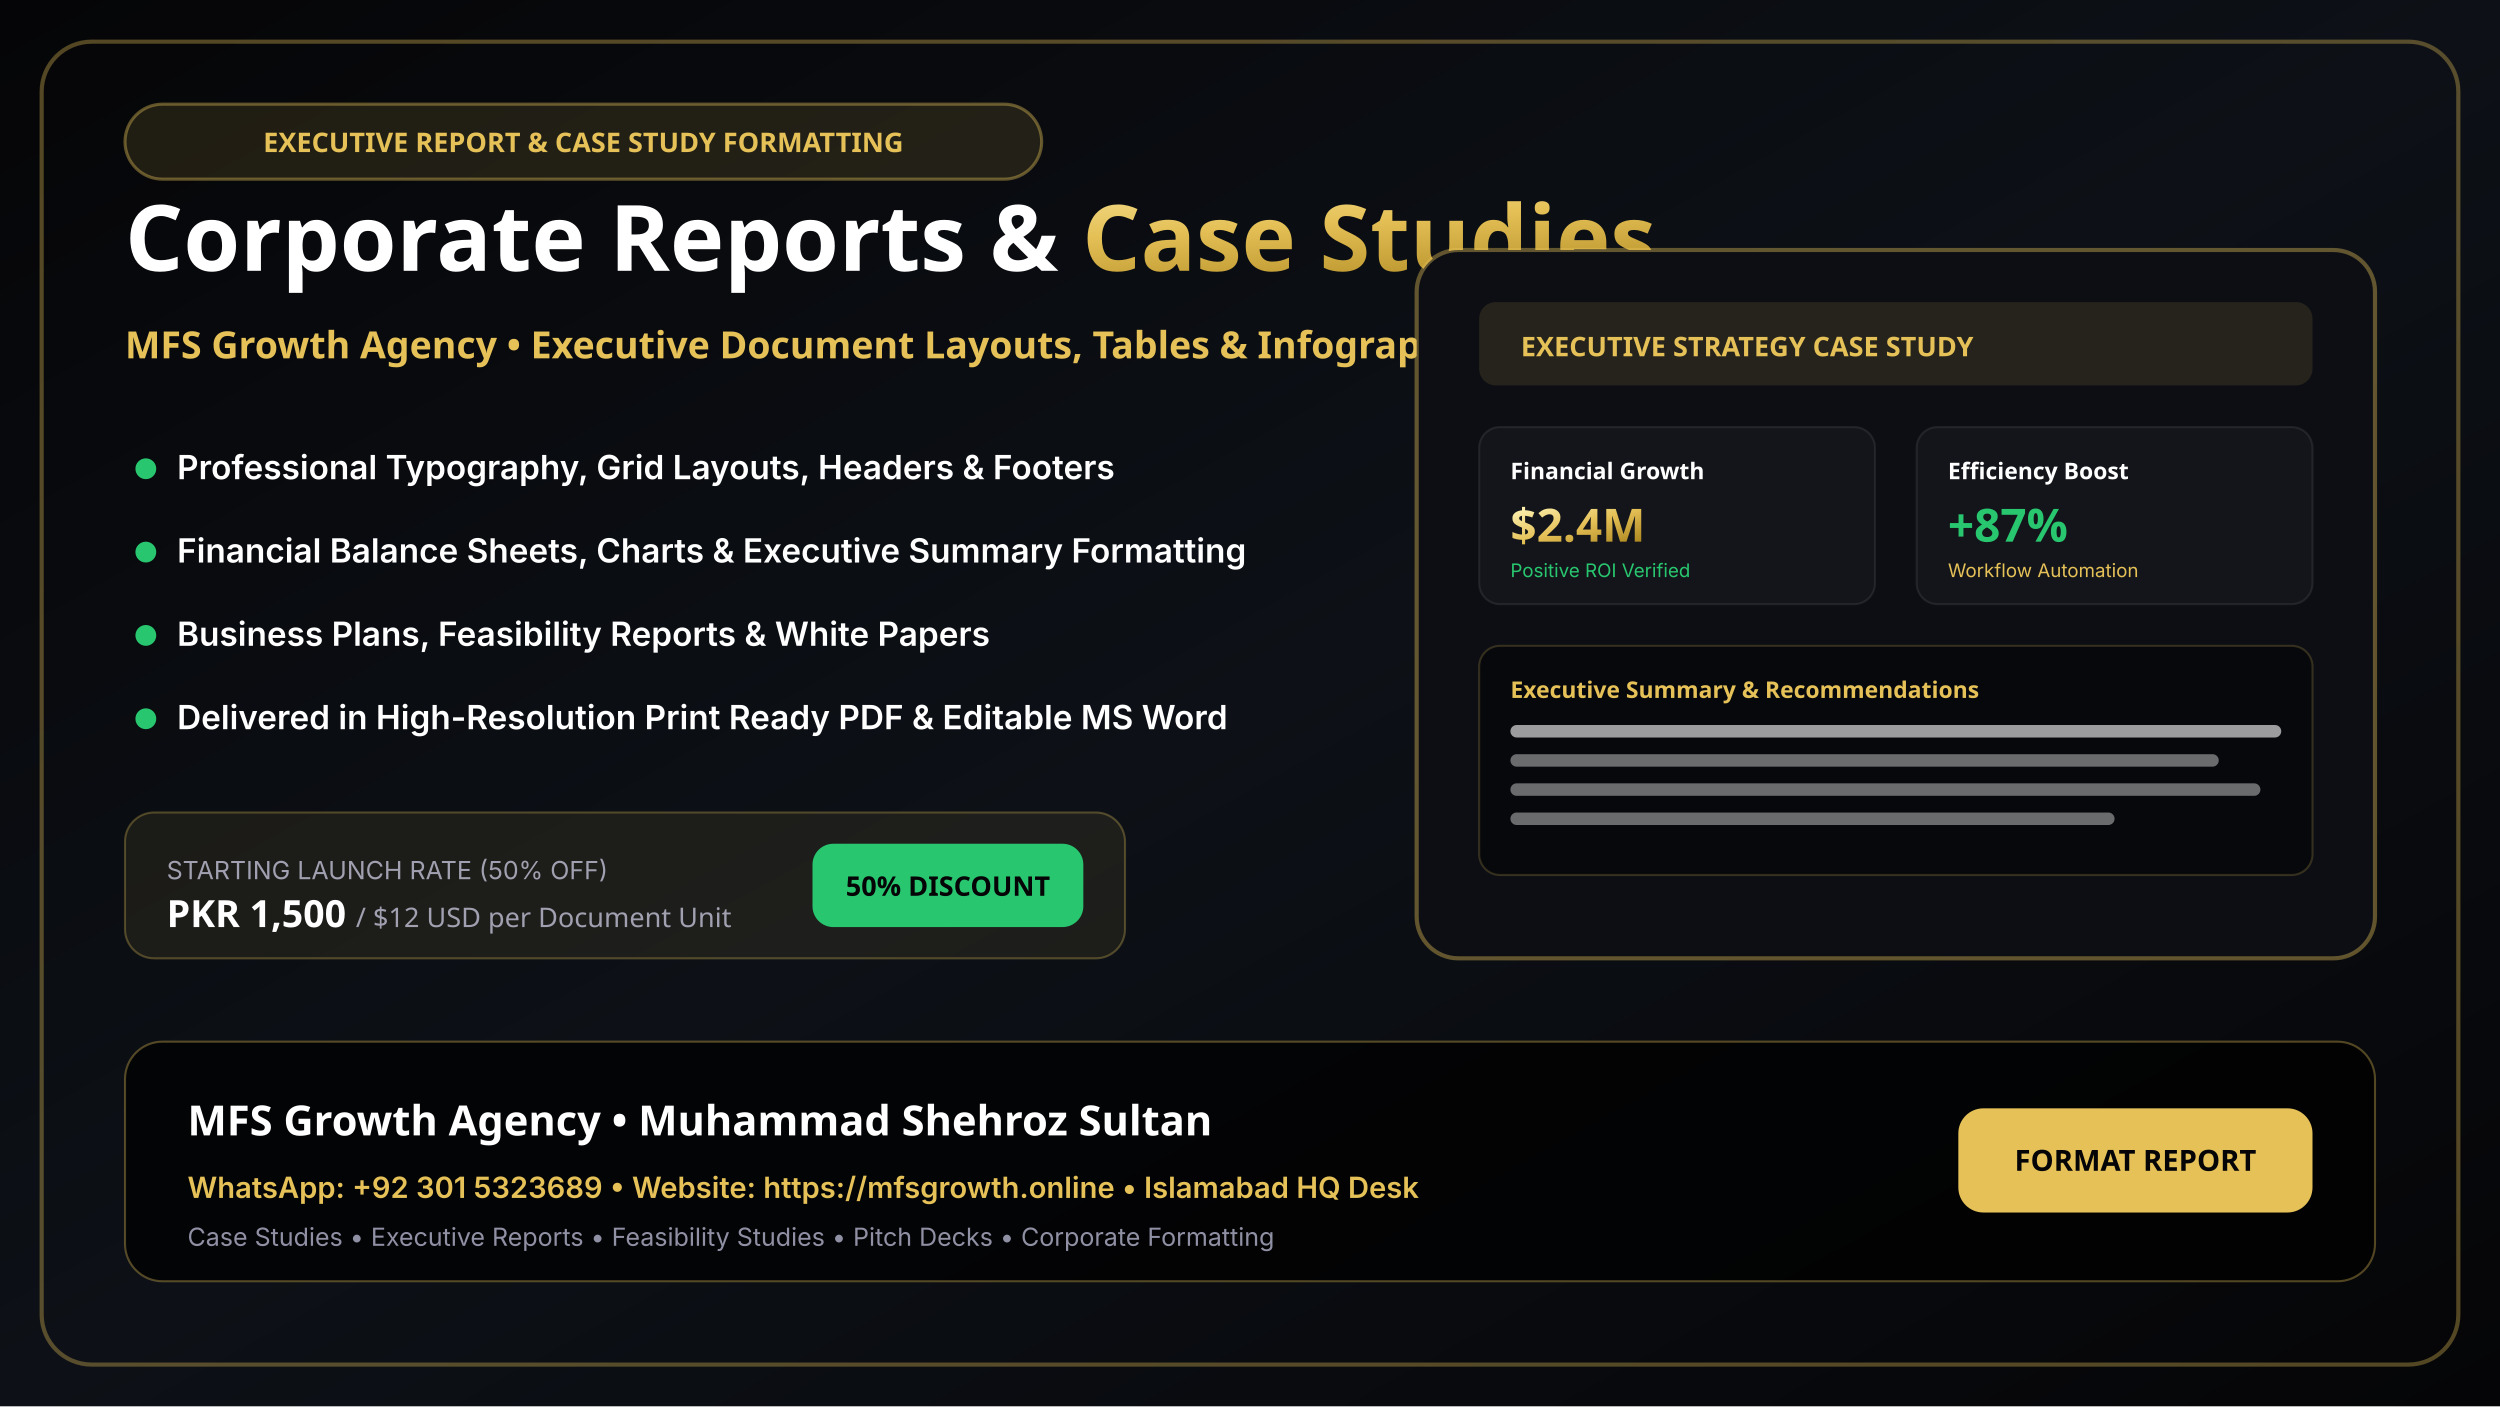
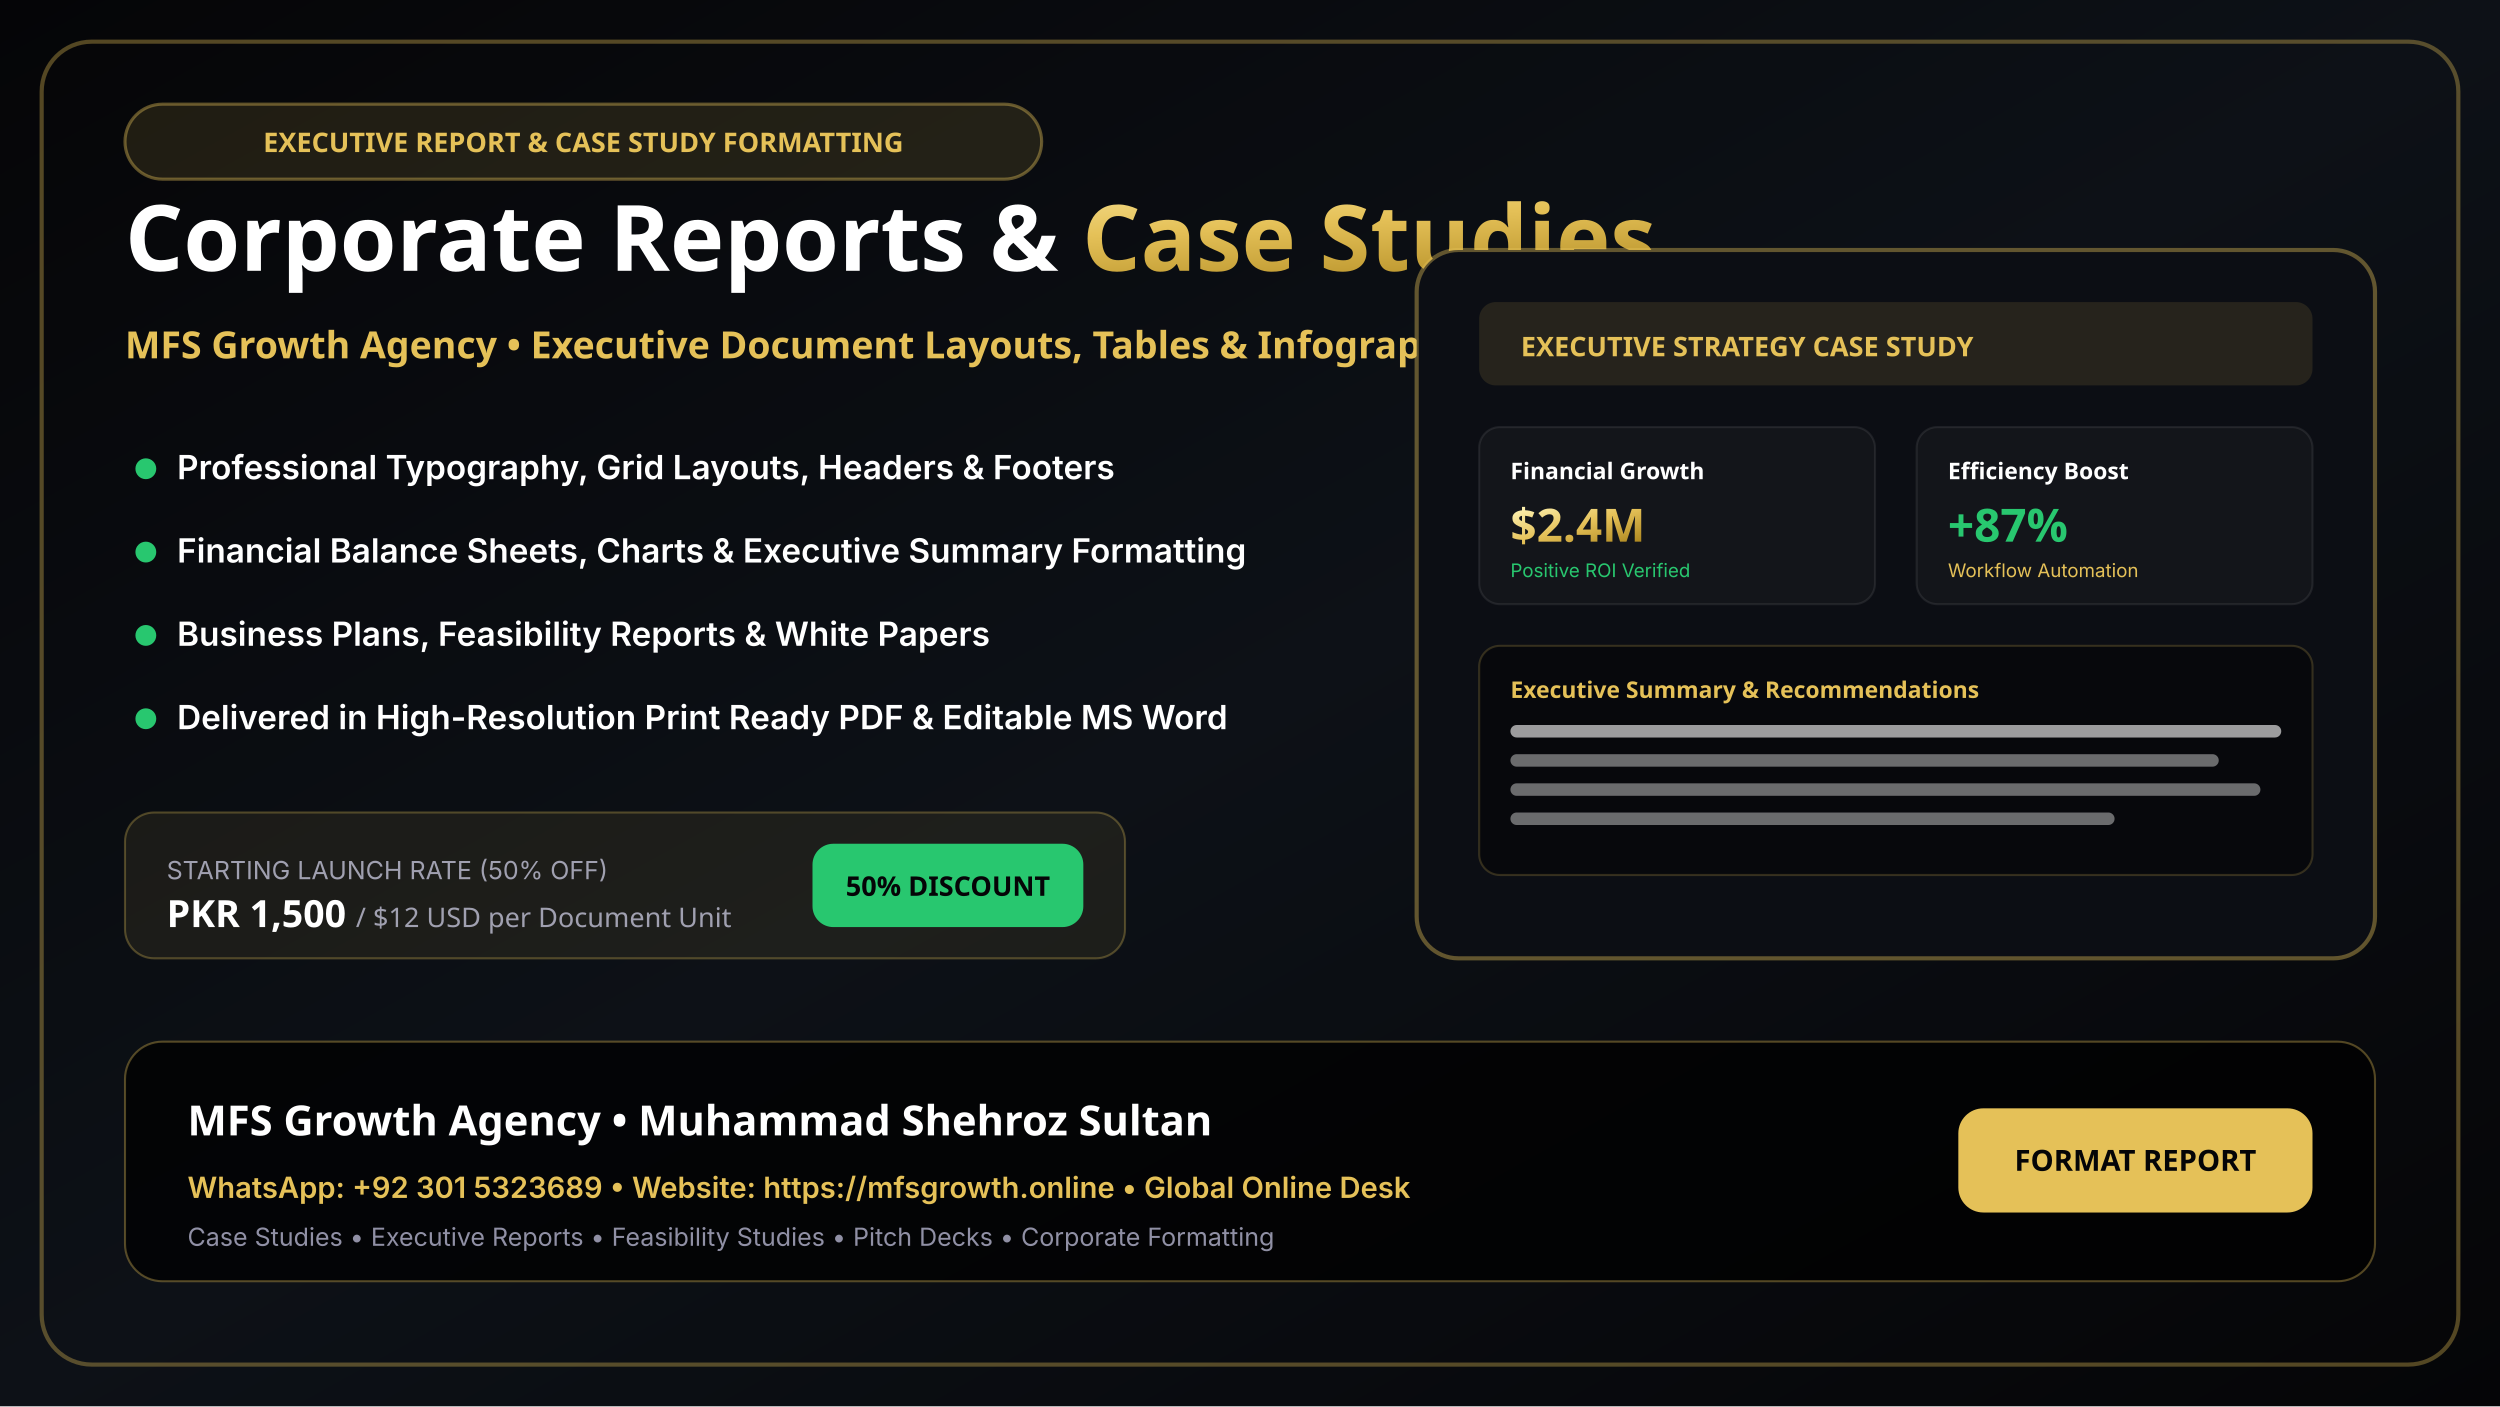
<svg xmlns="http://www.w3.org/2000/svg" viewBox="0 0 1200 675" width="1200" height="675">
  <defs>
    <linearGradient id="bg5" x1="0%" y1="0%" x2="100%" y2="100%">
      <stop offset="0%" stop-color="#050507" />
      <stop offset="50%" stop-color="#0D1117" />
      <stop offset="100%" stop-color="#050507" />
    </linearGradient>
    <linearGradient id="gold5" x1="0%" y1="0%" x2="100%" y2="100%">
      <stop offset="0%" stop-color="#FFF5B8" />
      <stop offset="50%" stop-color="#E5C158" />
      <stop offset="100%" stop-color="#A9831B" />
    </linearGradient>
  </defs>
  <rect width="1200" height="675" fill="url(#bg5)" />
  <rect x="20" y="20" width="1160" height="635" rx="24" fill="none" stroke="rgba(229, 193, 88, 0.35)" stroke-width="2" />
  <g transform="translate(60, 50)">
    <rect width="440" height="36" rx="18" fill="rgba(229, 193, 88, 0.12)" stroke="rgba(229, 193, 88, 0.4)" stroke-width="1.5" />
    <text x="220" y="23" fill="#E5C158" font-family="'Poppins', sans-serif" font-size="13" font-weight="700" text-anchor="middle">EXECUTIVE REPORT &amp; CASE STUDY FORMATTING</text>
  </g>
  <g transform="translate(60, 130)">
    <text fill="#FFFFFF" font-family="'Poppins', sans-serif" font-size="44" font-weight="900">
      Corporate Reports &amp; <tspan fill="url(#gold5)">Case Studies</tspan>
    </text>
    <text y="42" fill="#E5C158" font-family="'Poppins', sans-serif" font-size="18" font-weight="600">
      MFS Growth Agency • Executive Document Layouts, Tables &amp; Infographics
    </text>
    <g transform="translate(0, 80)">
      <circle cx="10" cy="15" r="5" fill="#28C76F" />
      <text x="25" y="20" fill="#FFFFFF" font-family="'Inter', sans-serif" font-size="16" font-weight="600">Professional Typography, Grid Layouts, Headers &amp; Footers</text>
      <circle cx="10" cy="55" r="5" fill="#28C76F" />
      <text x="25" y="60" fill="#FFFFFF" font-family="'Inter', sans-serif" font-size="16" font-weight="600">Financial Balance Sheets, Charts &amp; Executive Summary Formatting</text>
      <circle cx="10" cy="95" r="5" fill="#28C76F" />
      <text x="25" y="100" fill="#FFFFFF" font-family="'Inter', sans-serif" font-size="16" font-weight="600">Business Plans, Feasibility Reports &amp; White Papers</text>
      <circle cx="10" cy="135" r="5" fill="#28C76F" />
      <text x="25" y="140" fill="#FFFFFF" font-family="'Inter', sans-serif" font-size="16" font-weight="600">Delivered in High-Resolution Print Ready PDF &amp; Editable MS Word</text>
    </g>
    <g transform="translate(0, 260)">
      <rect width="480" height="70" rx="14" fill="rgba(229, 193, 88, 0.08)" stroke="rgba(229, 193, 88, 0.3)" />
      <text x="20" y="32" fill="#A0A0B0" font-family="'Inter', sans-serif" font-size="12">STARTING LAUNCH RATE (50% OFF)</text>
      <text x="20" y="55" fill="#FFFFFF" font-family="'Poppins', sans-serif" font-size="18" font-weight="800">PKR 1,500 <tspan fill="#A0A0B0" font-size="13" font-weight="400">/ $12 USD per Document Unit</tspan>
      </text>
      <rect x="330" y="15" width="130" height="40" rx="10" fill="#28C76F" />
      <text x="395" y="40" fill="#050507" font-family="'Poppins', sans-serif" font-size="13" font-weight="800" text-anchor="middle">50% DISCOUNT</text>
    </g>
  </g>
  <g transform="translate(680, 120)">
    <rect width="460" height="340" rx="20" fill="#0C0E14" stroke="rgba(229, 193, 88, 0.4)" stroke-width="2" />
    <g transform="translate(30, 25)">
      <rect x="0" y="0" width="400" height="40" rx="8" fill="rgba(229, 193, 88, 0.12)" />
      <text x="20" y="26" fill="#E5C158" font-family="'Poppins', sans-serif" font-size="13" font-weight="800">EXECUTIVE STRATEGY CASE STUDY</text>
      <g transform="translate(0, 60)">
        <rect x="0" y="0" width="190" height="85" rx="10" fill="rgba(255, 255, 255, 0.03)" stroke="rgba(255, 255, 255, 0.08)" />
        <text x="15" y="25" fill="#FFFFFF" font-family="'Poppins', sans-serif" font-size="11" font-weight="700">Financial Growth</text>
        <text x="15" y="55" fill="url(#gold5)" font-family="'Poppins', sans-serif" font-size="22" font-weight="900">$2.4M</text>
        <text x="15" y="72" fill="#28C76F" font-family="'Inter', sans-serif" font-size="9">Positive ROI Verified</text>
        <rect x="210" y="0" width="190" height="85" rx="10" fill="rgba(255, 255, 255, 0.03)" stroke="rgba(255, 255, 255, 0.08)" />
        <text x="225" y="25" fill="#FFFFFF" font-family="'Poppins', sans-serif" font-size="11" font-weight="700">Efficiency Boost</text>
        <text x="225" y="55" fill="#28C76F" font-family="'Poppins', sans-serif" font-size="22" font-weight="900">+87%</text>
        <text x="225" y="72" fill="#E5C158" font-family="'Inter', sans-serif" font-size="9">Workflow Automation</text>
      </g>
      <g transform="translate(0, 165)">
        <rect x="0" y="0" width="400" height="110" rx="10" fill="rgba(0, 0, 0, 0.4)" stroke="rgba(229, 193, 88, 0.2)" />
        <text x="15" y="25" fill="#E5C158" font-family="'Poppins', sans-serif" font-size="11" font-weight="700">Executive Summary &amp; Recommendations</text>
        <rect x="15" y="38" width="370" height="6" rx="3" fill="rgba(255, 255, 255, 0.6)" />
        <rect x="15" y="52" width="340" height="6" rx="3" fill="rgba(255, 255, 255, 0.4)" />
        <rect x="15" y="66" width="360" height="6" rx="3" fill="rgba(255, 255, 255, 0.4)" />
        <rect x="15" y="80" width="290" height="6" rx="3" fill="rgba(255, 255, 255, 0.4)" />
      </g>
    </g>
  </g>
  <g transform="translate(60, 500)">
    <rect width="1080" height="115" rx="18" fill="rgba(0, 0, 0, 0.75)" stroke="rgba(229, 193, 88, 0.35)" />
    <text x="30" y="45" fill="#FFFFFF" font-family="'Poppins', sans-serif" font-size="20" font-weight="800">
      MFS Growth Agency • Muhammad Shehroz Sultan
    </text>
    <text x="30" y="75" fill="#E5C158" font-family="'Inter', sans-serif" font-size="14" font-weight="600">
-       WhatsApp: +92 301 5323689 • Website: https://mfsgrowth.online • Islamabad HQ Desk
+       WhatsApp: +92 301 5323689 • Website: https://mfsgrowth.online • Global Online Desk
    </text>
    <text x="30" y="98" fill="#9090A5" font-family="'Inter', sans-serif" font-size="12">
      Case Studies • Executive Reports • Feasibility Studies • Pitch Decks • Corporate Formatting
    </text>
    <rect x="880" y="32" width="170" height="50" rx="12" fill="#E5C158" />
    <text x="965" y="62" fill="#050507" font-family="'Poppins', sans-serif" font-size="14" font-weight="800" text-anchor="middle">FORMAT REPORT</text>
  </g>
</svg>
